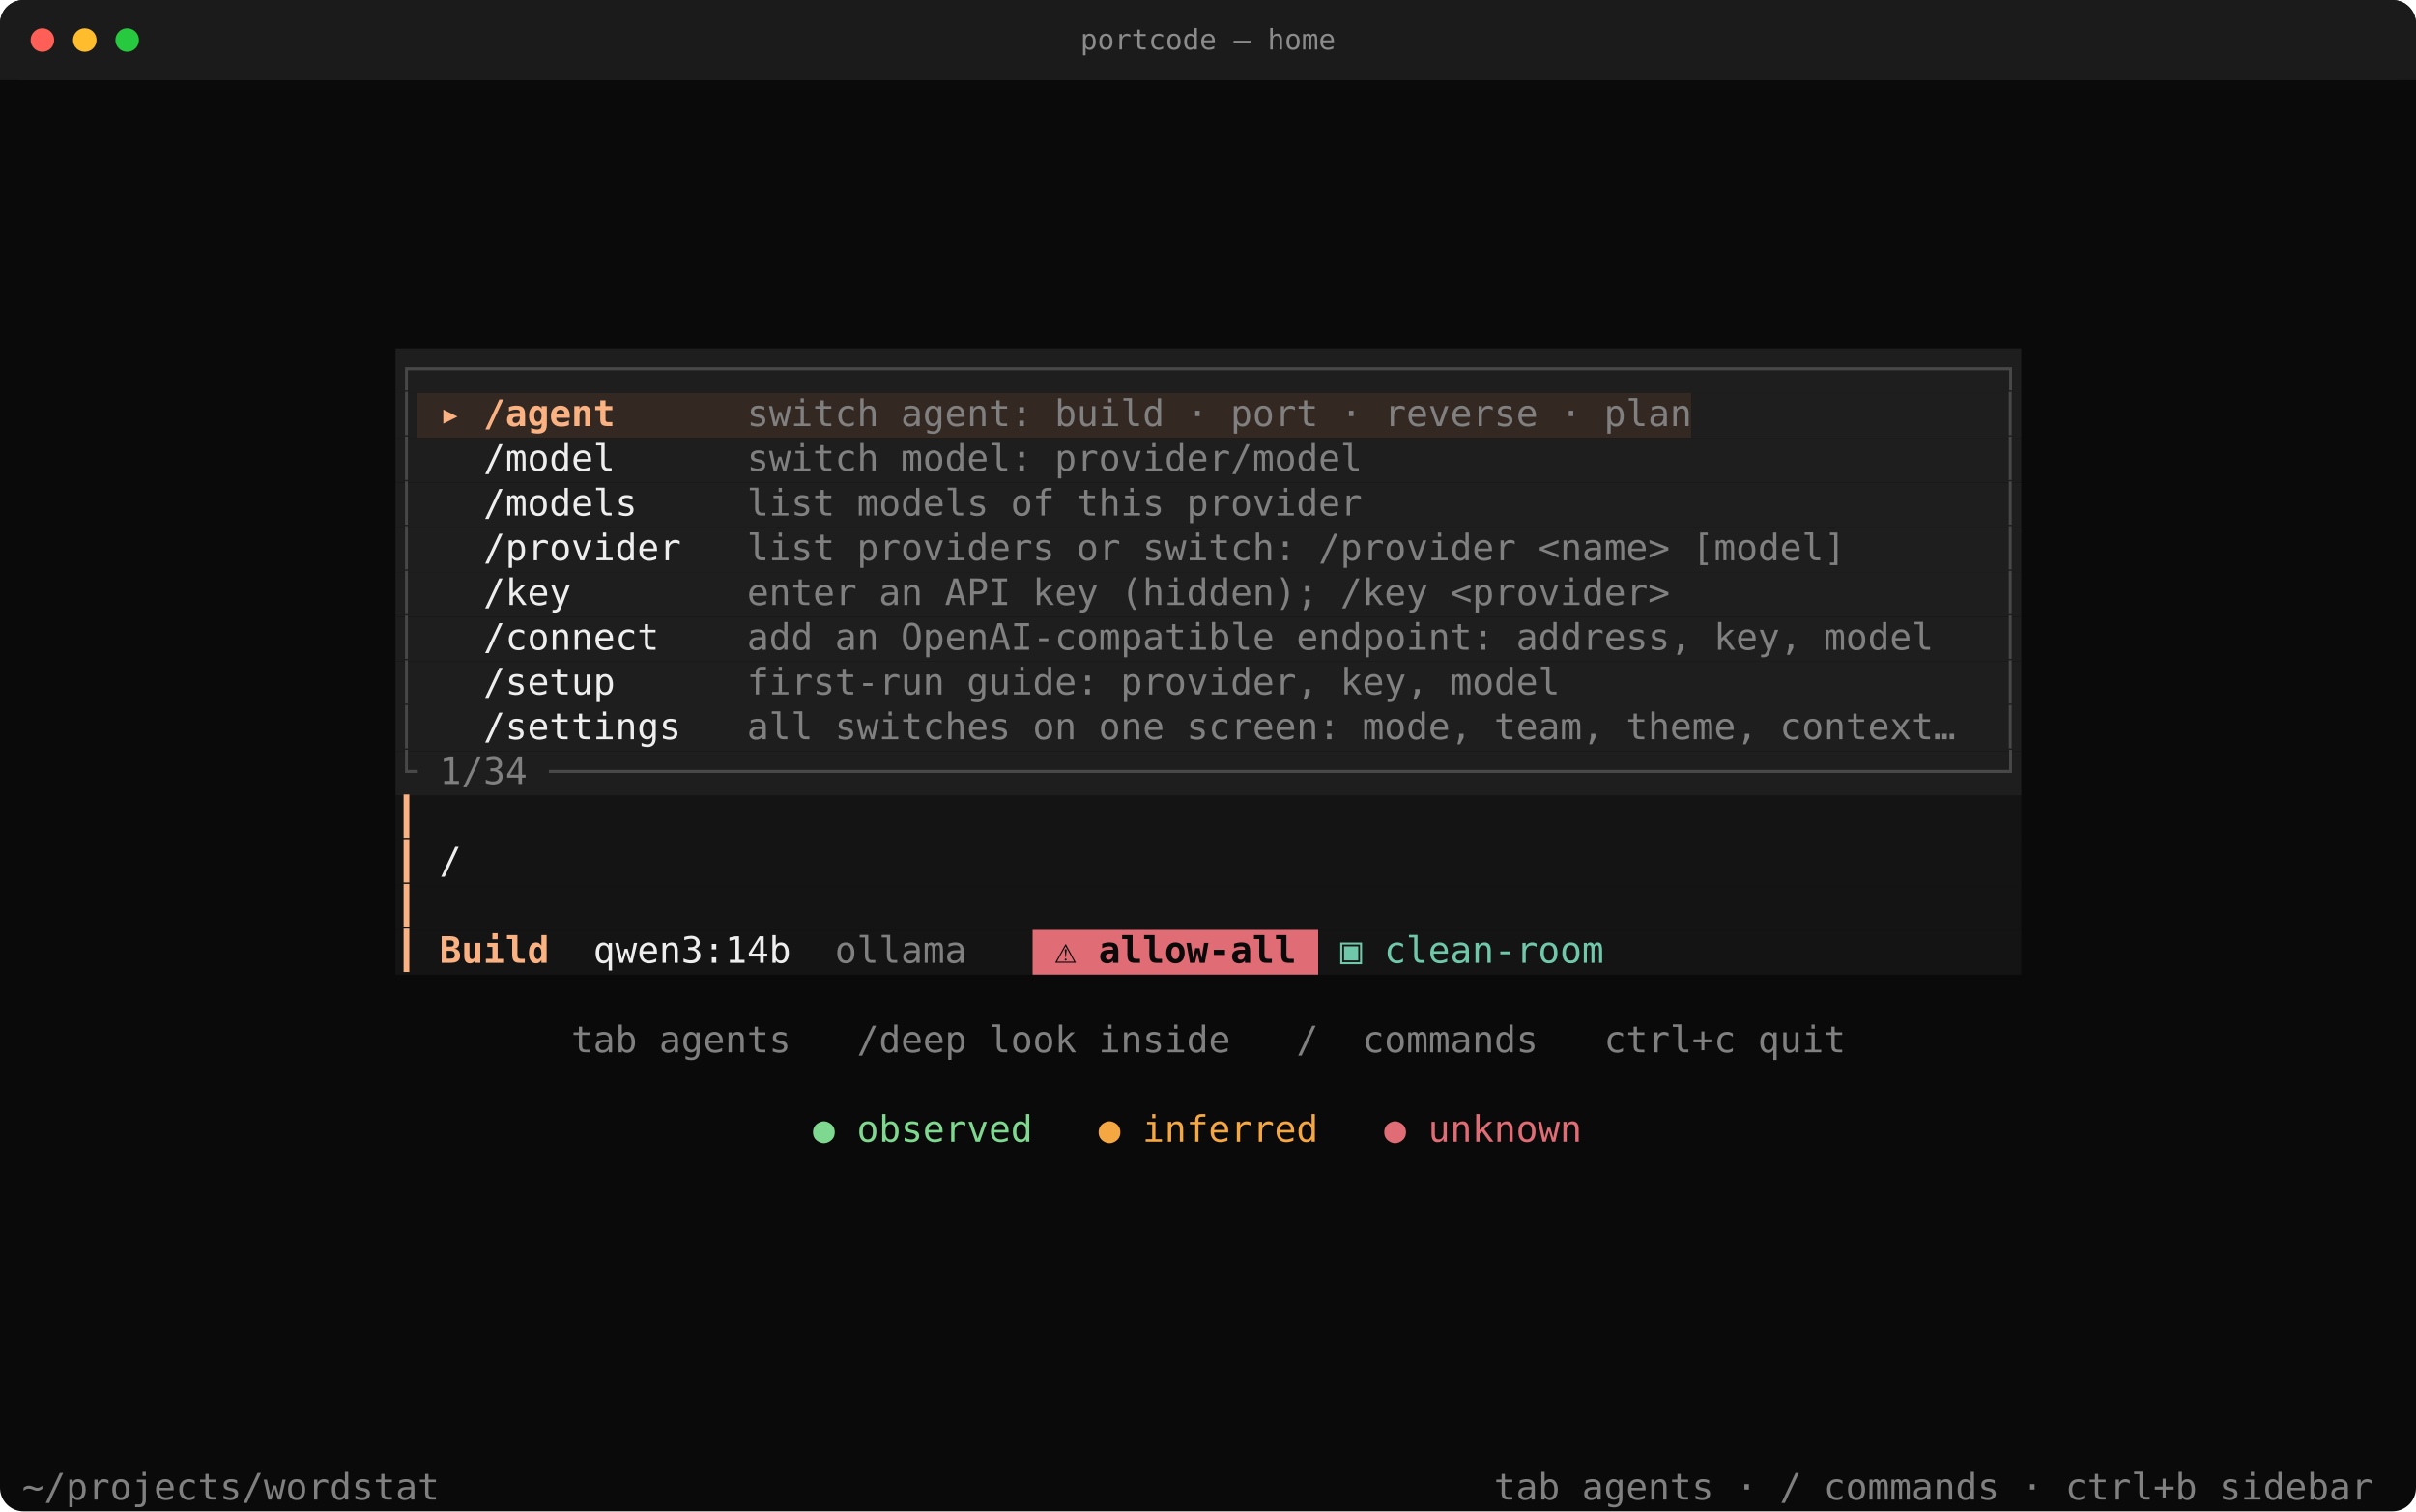
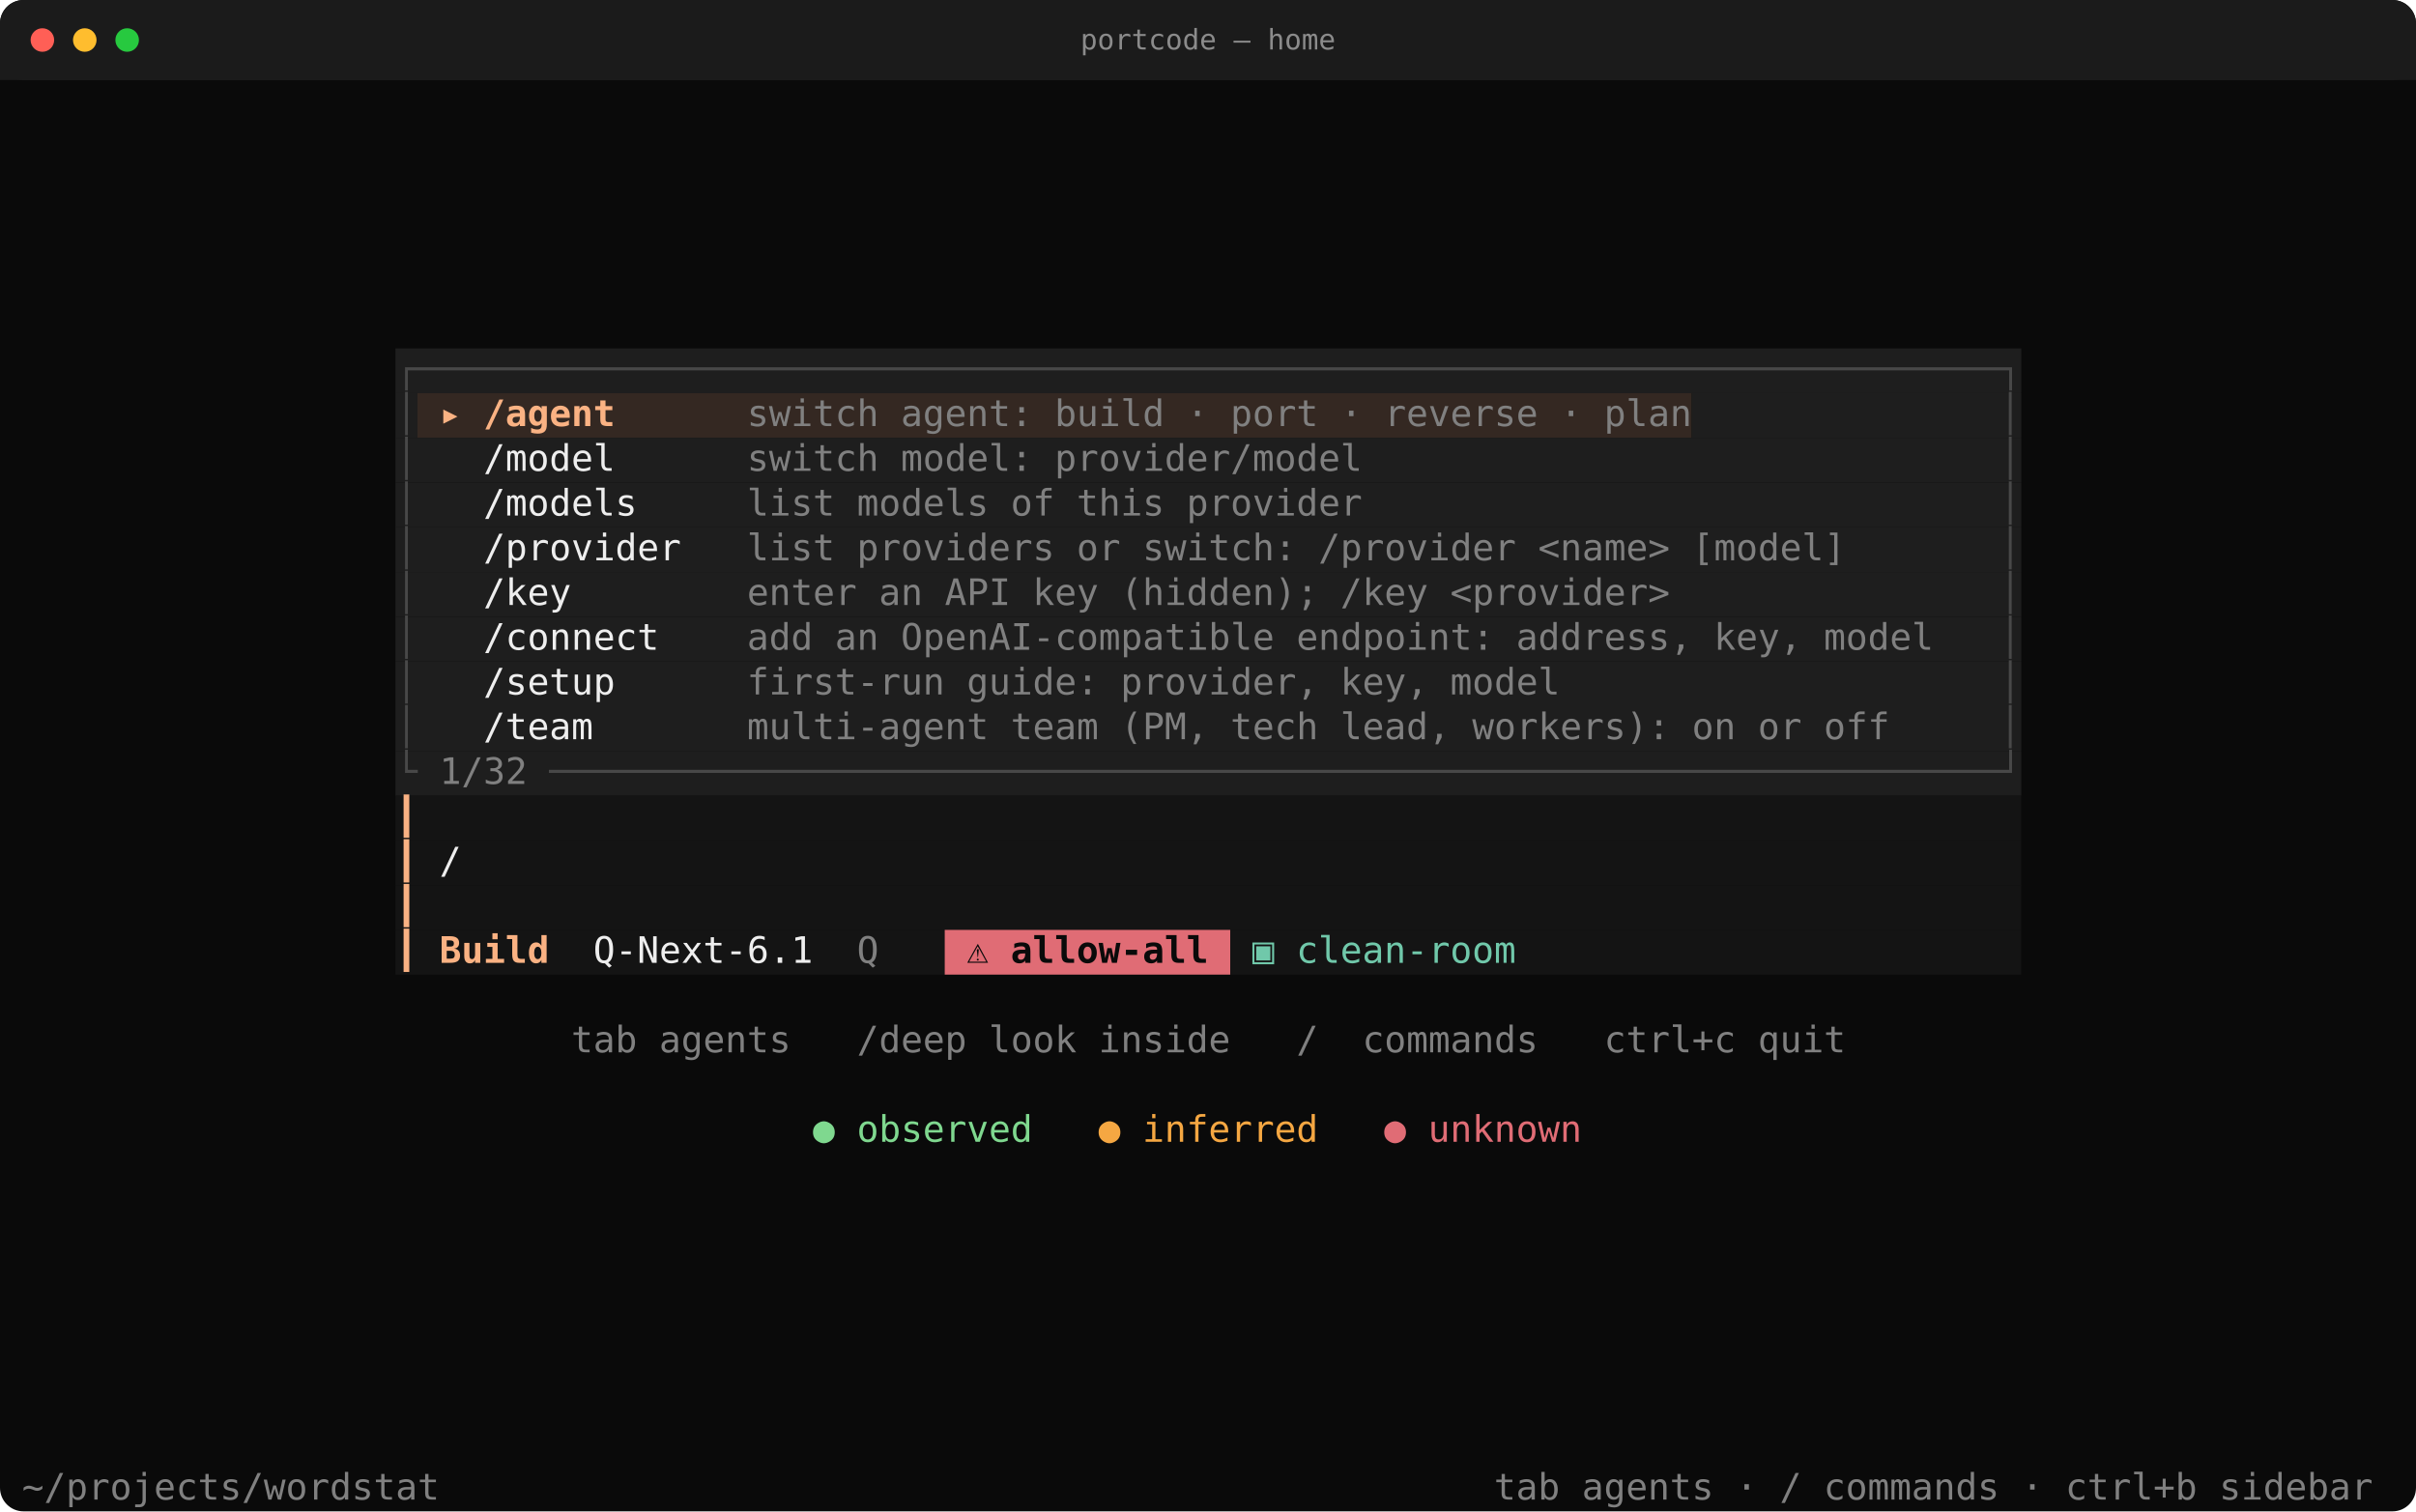
<svg xmlns="http://www.w3.org/2000/svg" width="1026" height="642" viewBox="0 0 1026 642" role="img" aria-label="portcode — home">
  <rect width="1026" height="642" rx="10" fill="#0a0a0a" />
  <rect width="1026" height="34" rx="10" fill="#1b1b1b" />
  <rect y="24" width="1026" height="10" fill="#1b1b1b" />
  <circle cx="18" cy="17" r="5" fill="#ff5f56" />
  <circle cx="36" cy="17" r="5" fill="#ffbd2e" />
  <circle cx="54" cy="17" r="5" fill="#27c93f" />
  <text x="513" y="21" fill="#8b8b8b" font-family="ui-monospace,Menlo,monospace" font-size="12" text-anchor="middle">portcode — home</text>
  <rect x="167.94" y="148.00" width="690.42" height="19" fill="#1e1e1e" />
  <rect x="167.94" y="167.00" width="9.33" height="19" fill="#1e1e1e" />
  <rect x="177.27" y="167.00" width="541.14" height="19" fill="#342822" />
  <rect x="718.41" y="167.00" width="139.95" height="19" fill="#1e1e1e" />
  <rect x="167.94" y="186.00" width="690.42" height="19" fill="#1e1e1e" />
  <rect x="167.94" y="205.00" width="690.42" height="19" fill="#1e1e1e" />
  <rect x="167.94" y="224.00" width="690.42" height="19" fill="#1e1e1e" />
  <rect x="167.94" y="243.00" width="690.42" height="19" fill="#1e1e1e" />
  <rect x="167.94" y="262.00" width="690.42" height="19" fill="#1e1e1e" />
  <rect x="167.94" y="281.00" width="690.42" height="19" fill="#1e1e1e" />
  <rect x="167.94" y="300.00" width="690.42" height="19" fill="#1e1e1e" />
  <rect x="167.94" y="319.00" width="690.42" height="19" fill="#1e1e1e" />
  <rect x="167.94" y="338.00" width="690.42" height="19" fill="#141414" />
  <rect x="167.94" y="357.00" width="690.42" height="19" fill="#141414" />
  <rect x="167.94" y="376.00" width="690.42" height="19" fill="#141414" />
-   <rect x="167.94" y="395.00" width="270.57" height="19" fill="#141414" />
-   <rect x="438.51" y="395.00" width="121.29" height="19" fill="#e06c75" />
-   <rect x="559.80" y="395.00" width="298.56" height="19" fill="#141414" />
+   <rect x="167.94" y="395.00" width="233.25" height="19" fill="#141414" />
+   <rect x="401.19" y="395.00" width="121.29" height="19" fill="#e06c75" />
+   <rect x="522.48" y="395.00" width="335.88" height="19" fill="#141414" />
  <g font-family="ui-monospace,SFMono-Regular,Menlo,Consolas,'DejaVu Sans Mono',monospace" font-size="15.5" xml:space="preserve">
    <text x="167.94" y="162.00" fill="#484848" textLength="690.42" lengthAdjust="spacingAndGlyphs">┌────────────────────────────────────────────────────────────────────────┐</text>
    <text x="167.94" y="181.00" fill="#484848" textLength="9.33" lengthAdjust="spacingAndGlyphs">│</text>
    <text x="177.27" y="181.00" fill="#fab283" textLength="27.99" lengthAdjust="spacingAndGlyphs"> ▸ </text>
    <text x="205.26" y="181.00" fill="#fab283" textLength="111.96" lengthAdjust="spacingAndGlyphs" font-weight="700">/agent      </text>
    <text x="317.22" y="181.00" fill="#808080" textLength="401.19" lengthAdjust="spacingAndGlyphs">switch agent: build · port · reverse · plan</text>
    <text x="849.03" y="181.00" fill="#484848" textLength="9.33" lengthAdjust="spacingAndGlyphs">│</text>
    <text x="167.94" y="200.00" fill="#484848" textLength="9.33" lengthAdjust="spacingAndGlyphs">│</text>
    <text x="205.26" y="200.00" fill="#eeeeee" textLength="111.96" lengthAdjust="spacingAndGlyphs">/model      </text>
    <text x="317.22" y="200.00" fill="#808080" textLength="261.24" lengthAdjust="spacingAndGlyphs">switch model: provider/model</text>
    <text x="849.03" y="200.00" fill="#484848" textLength="9.33" lengthAdjust="spacingAndGlyphs">│</text>
    <text x="167.94" y="219.00" fill="#484848" textLength="9.33" lengthAdjust="spacingAndGlyphs">│</text>
    <text x="205.26" y="219.00" fill="#eeeeee" textLength="111.96" lengthAdjust="spacingAndGlyphs">/models     </text>
    <text x="317.22" y="219.00" fill="#808080" textLength="261.24" lengthAdjust="spacingAndGlyphs">list models of this provider</text>
    <text x="849.03" y="219.00" fill="#484848" textLength="9.33" lengthAdjust="spacingAndGlyphs">│</text>
    <text x="167.94" y="238.00" fill="#484848" textLength="9.33" lengthAdjust="spacingAndGlyphs">│</text>
    <text x="205.26" y="238.00" fill="#eeeeee" textLength="111.96" lengthAdjust="spacingAndGlyphs">/provider   </text>
    <text x="317.22" y="238.00" fill="#808080" textLength="466.50" lengthAdjust="spacingAndGlyphs">list providers or switch: /provider &lt;name&gt; [model]</text>
    <text x="849.03" y="238.00" fill="#484848" textLength="9.33" lengthAdjust="spacingAndGlyphs">│</text>
    <text x="167.94" y="257.00" fill="#484848" textLength="9.33" lengthAdjust="spacingAndGlyphs">│</text>
    <text x="205.26" y="257.00" fill="#eeeeee" textLength="111.96" lengthAdjust="spacingAndGlyphs">/key        </text>
    <text x="317.22" y="257.00" fill="#808080" textLength="391.86" lengthAdjust="spacingAndGlyphs">enter an API key (hidden); /key &lt;provider&gt;</text>
    <text x="849.03" y="257.00" fill="#484848" textLength="9.33" lengthAdjust="spacingAndGlyphs">│</text>
    <text x="167.94" y="276.00" fill="#484848" textLength="9.33" lengthAdjust="spacingAndGlyphs">│</text>
    <text x="205.26" y="276.00" fill="#eeeeee" textLength="111.96" lengthAdjust="spacingAndGlyphs">/connect    </text>
    <text x="317.22" y="276.00" fill="#808080" textLength="503.82" lengthAdjust="spacingAndGlyphs">add an OpenAI-compatible endpoint: address, key, model</text>
    <text x="849.03" y="276.00" fill="#484848" textLength="9.33" lengthAdjust="spacingAndGlyphs">│</text>
    <text x="167.94" y="295.00" fill="#484848" textLength="9.33" lengthAdjust="spacingAndGlyphs">│</text>
    <text x="205.26" y="295.00" fill="#eeeeee" textLength="111.96" lengthAdjust="spacingAndGlyphs">/setup      </text>
    <text x="317.22" y="295.00" fill="#808080" textLength="345.21" lengthAdjust="spacingAndGlyphs">first-run guide: provider, key, model</text>
    <text x="849.03" y="295.00" fill="#484848" textLength="9.33" lengthAdjust="spacingAndGlyphs">│</text>
    <text x="167.94" y="314.00" fill="#484848" textLength="9.33" lengthAdjust="spacingAndGlyphs">│</text>
-     <text x="205.26" y="314.00" fill="#eeeeee" textLength="111.96" lengthAdjust="spacingAndGlyphs">/settings   </text>
-     <text x="317.22" y="314.00" fill="#808080" textLength="513.15" lengthAdjust="spacingAndGlyphs">all switches on one screen: mode, team, theme, context…</text>
+     <text x="205.26" y="314.00" fill="#eeeeee" textLength="111.96" lengthAdjust="spacingAndGlyphs">/team       </text>
+     <text x="317.22" y="314.00" fill="#808080" textLength="485.16" lengthAdjust="spacingAndGlyphs">multi-agent team (PM, tech lead, workers): on or off</text>
    <text x="849.03" y="314.00" fill="#484848" textLength="9.33" lengthAdjust="spacingAndGlyphs">│</text>
    <text x="167.94" y="333.00" fill="#484848" textLength="9.33" lengthAdjust="spacingAndGlyphs">└</text>
-     <text x="177.27" y="333.00" fill="#808080" textLength="55.98" lengthAdjust="spacingAndGlyphs"> 1/34 </text>
+     <text x="177.27" y="333.00" fill="#808080" textLength="55.98" lengthAdjust="spacingAndGlyphs"> 1/32 </text>
    <text x="233.25" y="333.00" fill="#484848" textLength="625.11" lengthAdjust="spacingAndGlyphs">──────────────────────────────────────────────────────────────────┘</text>
    <text x="167.94" y="352.00" fill="#fab283" textLength="9.33" lengthAdjust="spacingAndGlyphs">┃</text>
    <text x="167.94" y="371.00" fill="#fab283" textLength="9.33" lengthAdjust="spacingAndGlyphs">┃</text>
    <text x="177.27" y="371.00" fill="#eeeeee" textLength="849.03" lengthAdjust="spacingAndGlyphs"> /                                                                                         </text>
    <text x="167.94" y="390.00" fill="#fab283" textLength="9.33" lengthAdjust="spacingAndGlyphs">┃</text>
    <text x="167.94" y="409.00" fill="#fab283" textLength="9.33" lengthAdjust="spacingAndGlyphs">┃</text>
    <text x="186.60" y="409.00" fill="#fab283" textLength="46.65" lengthAdjust="spacingAndGlyphs" font-weight="700">Build</text>
-     <text x="233.25" y="409.00" fill="#eeeeee" textLength="102.63" lengthAdjust="spacingAndGlyphs">  qwen3:14b</text>
-     <text x="335.88" y="409.00" fill="#808080" textLength="74.64" lengthAdjust="spacingAndGlyphs">  ollama</text>
-     <text x="438.51" y="409.00" fill="#0a0a0a" textLength="121.29" lengthAdjust="spacingAndGlyphs" font-weight="700"> ⚠ allow-all </text>
-     <text x="569.13" y="409.00" fill="#70c8aa" textLength="111.96" lengthAdjust="spacingAndGlyphs">▣ clean-room</text>
+     <text x="233.25" y="409.00" fill="#eeeeee" textLength="111.96" lengthAdjust="spacingAndGlyphs">  Q-Next-6.1</text>
+     <text x="345.21" y="409.00" fill="#808080" textLength="27.99" lengthAdjust="spacingAndGlyphs">  Q</text>
+     <text x="401.19" y="409.00" fill="#0a0a0a" textLength="121.29" lengthAdjust="spacingAndGlyphs" font-weight="700"> ⚠ allow-all </text>
+     <text x="531.81" y="409.00" fill="#70c8aa" textLength="111.96" lengthAdjust="spacingAndGlyphs">▣ clean-room</text>
    <text x="242.58" y="447.00" fill="#808080" textLength="541.14" lengthAdjust="spacingAndGlyphs">tab agents   /deep look inside   /  commands   ctrl+c quit</text>
    <text x="345.21" y="485.00" fill="#7fd88f" textLength="93.30" lengthAdjust="spacingAndGlyphs">● observed</text>
    <text x="438.51" y="485.00" fill="#f5a742" textLength="121.29" lengthAdjust="spacingAndGlyphs">   ● inferred</text>
    <text x="559.80" y="485.00" fill="#e06c75" textLength="111.96" lengthAdjust="spacingAndGlyphs">   ● unknown</text>
    <text x="0.00" y="637.00" fill="#808080" textLength="186.60" lengthAdjust="spacingAndGlyphs"> ~/projects/wordstat</text>
    <text x="634.44" y="637.00" fill="#808080" textLength="391.86" lengthAdjust="spacingAndGlyphs">tab agents · / commands · ctrl+b sidebar  </text>
  </g>
</svg>
